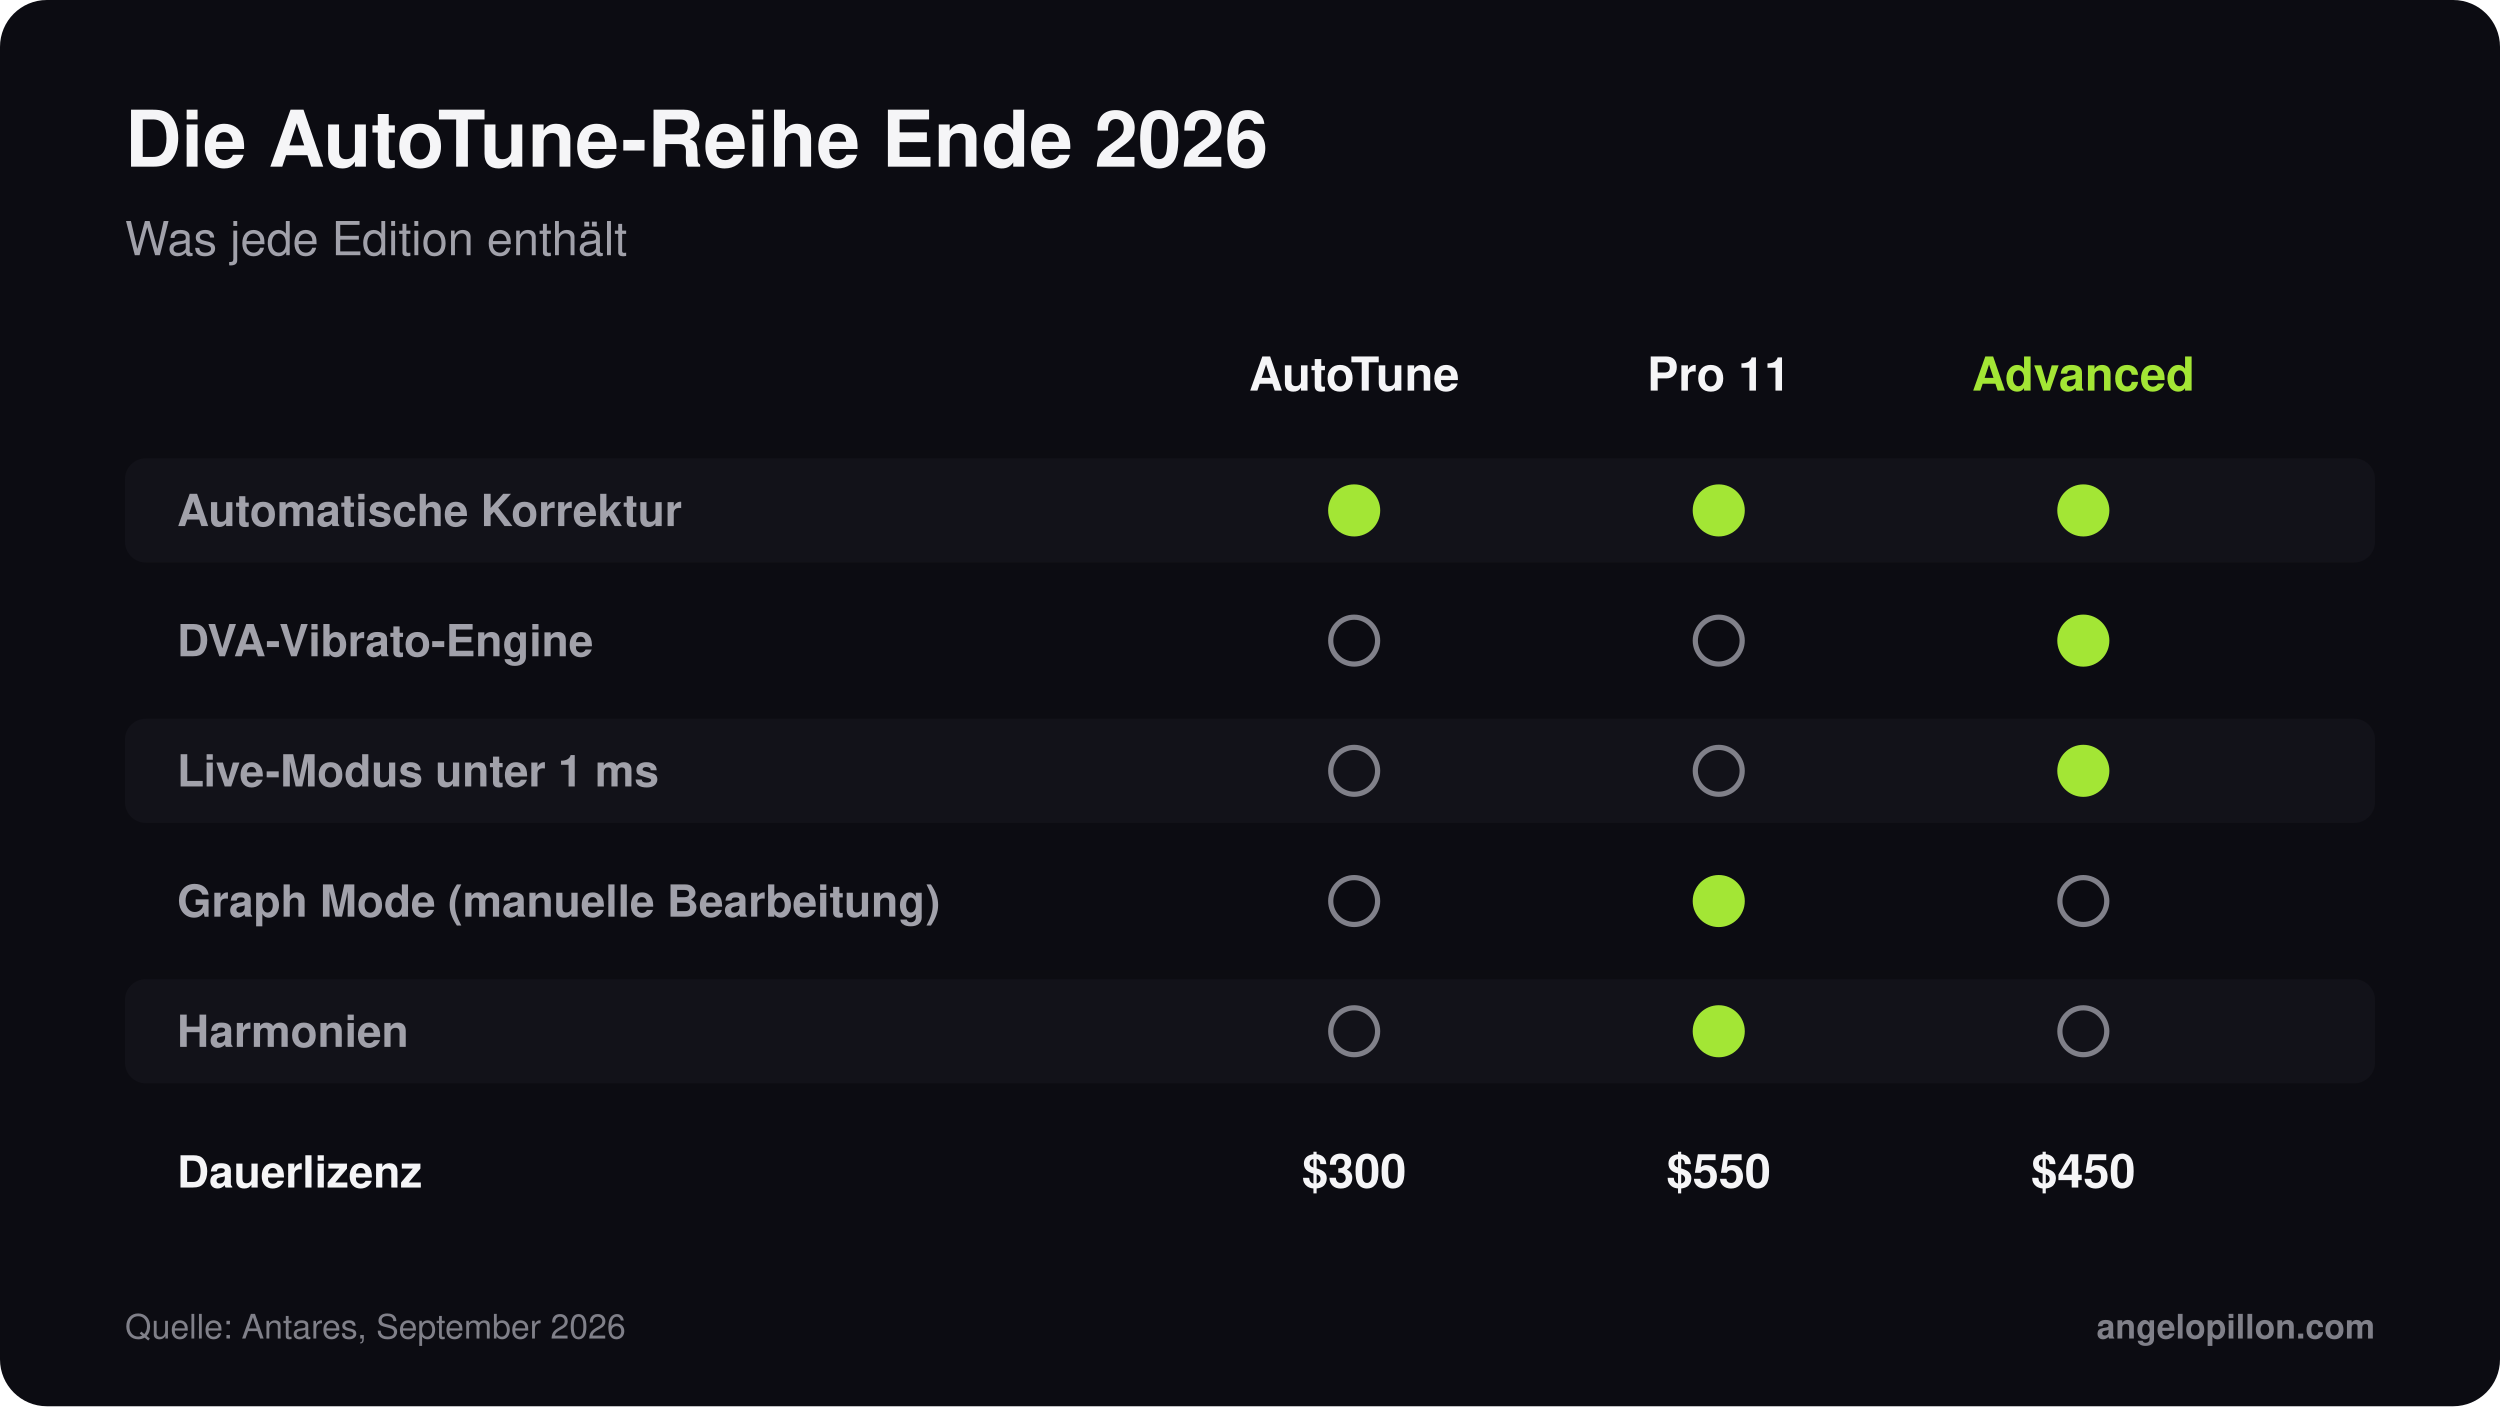
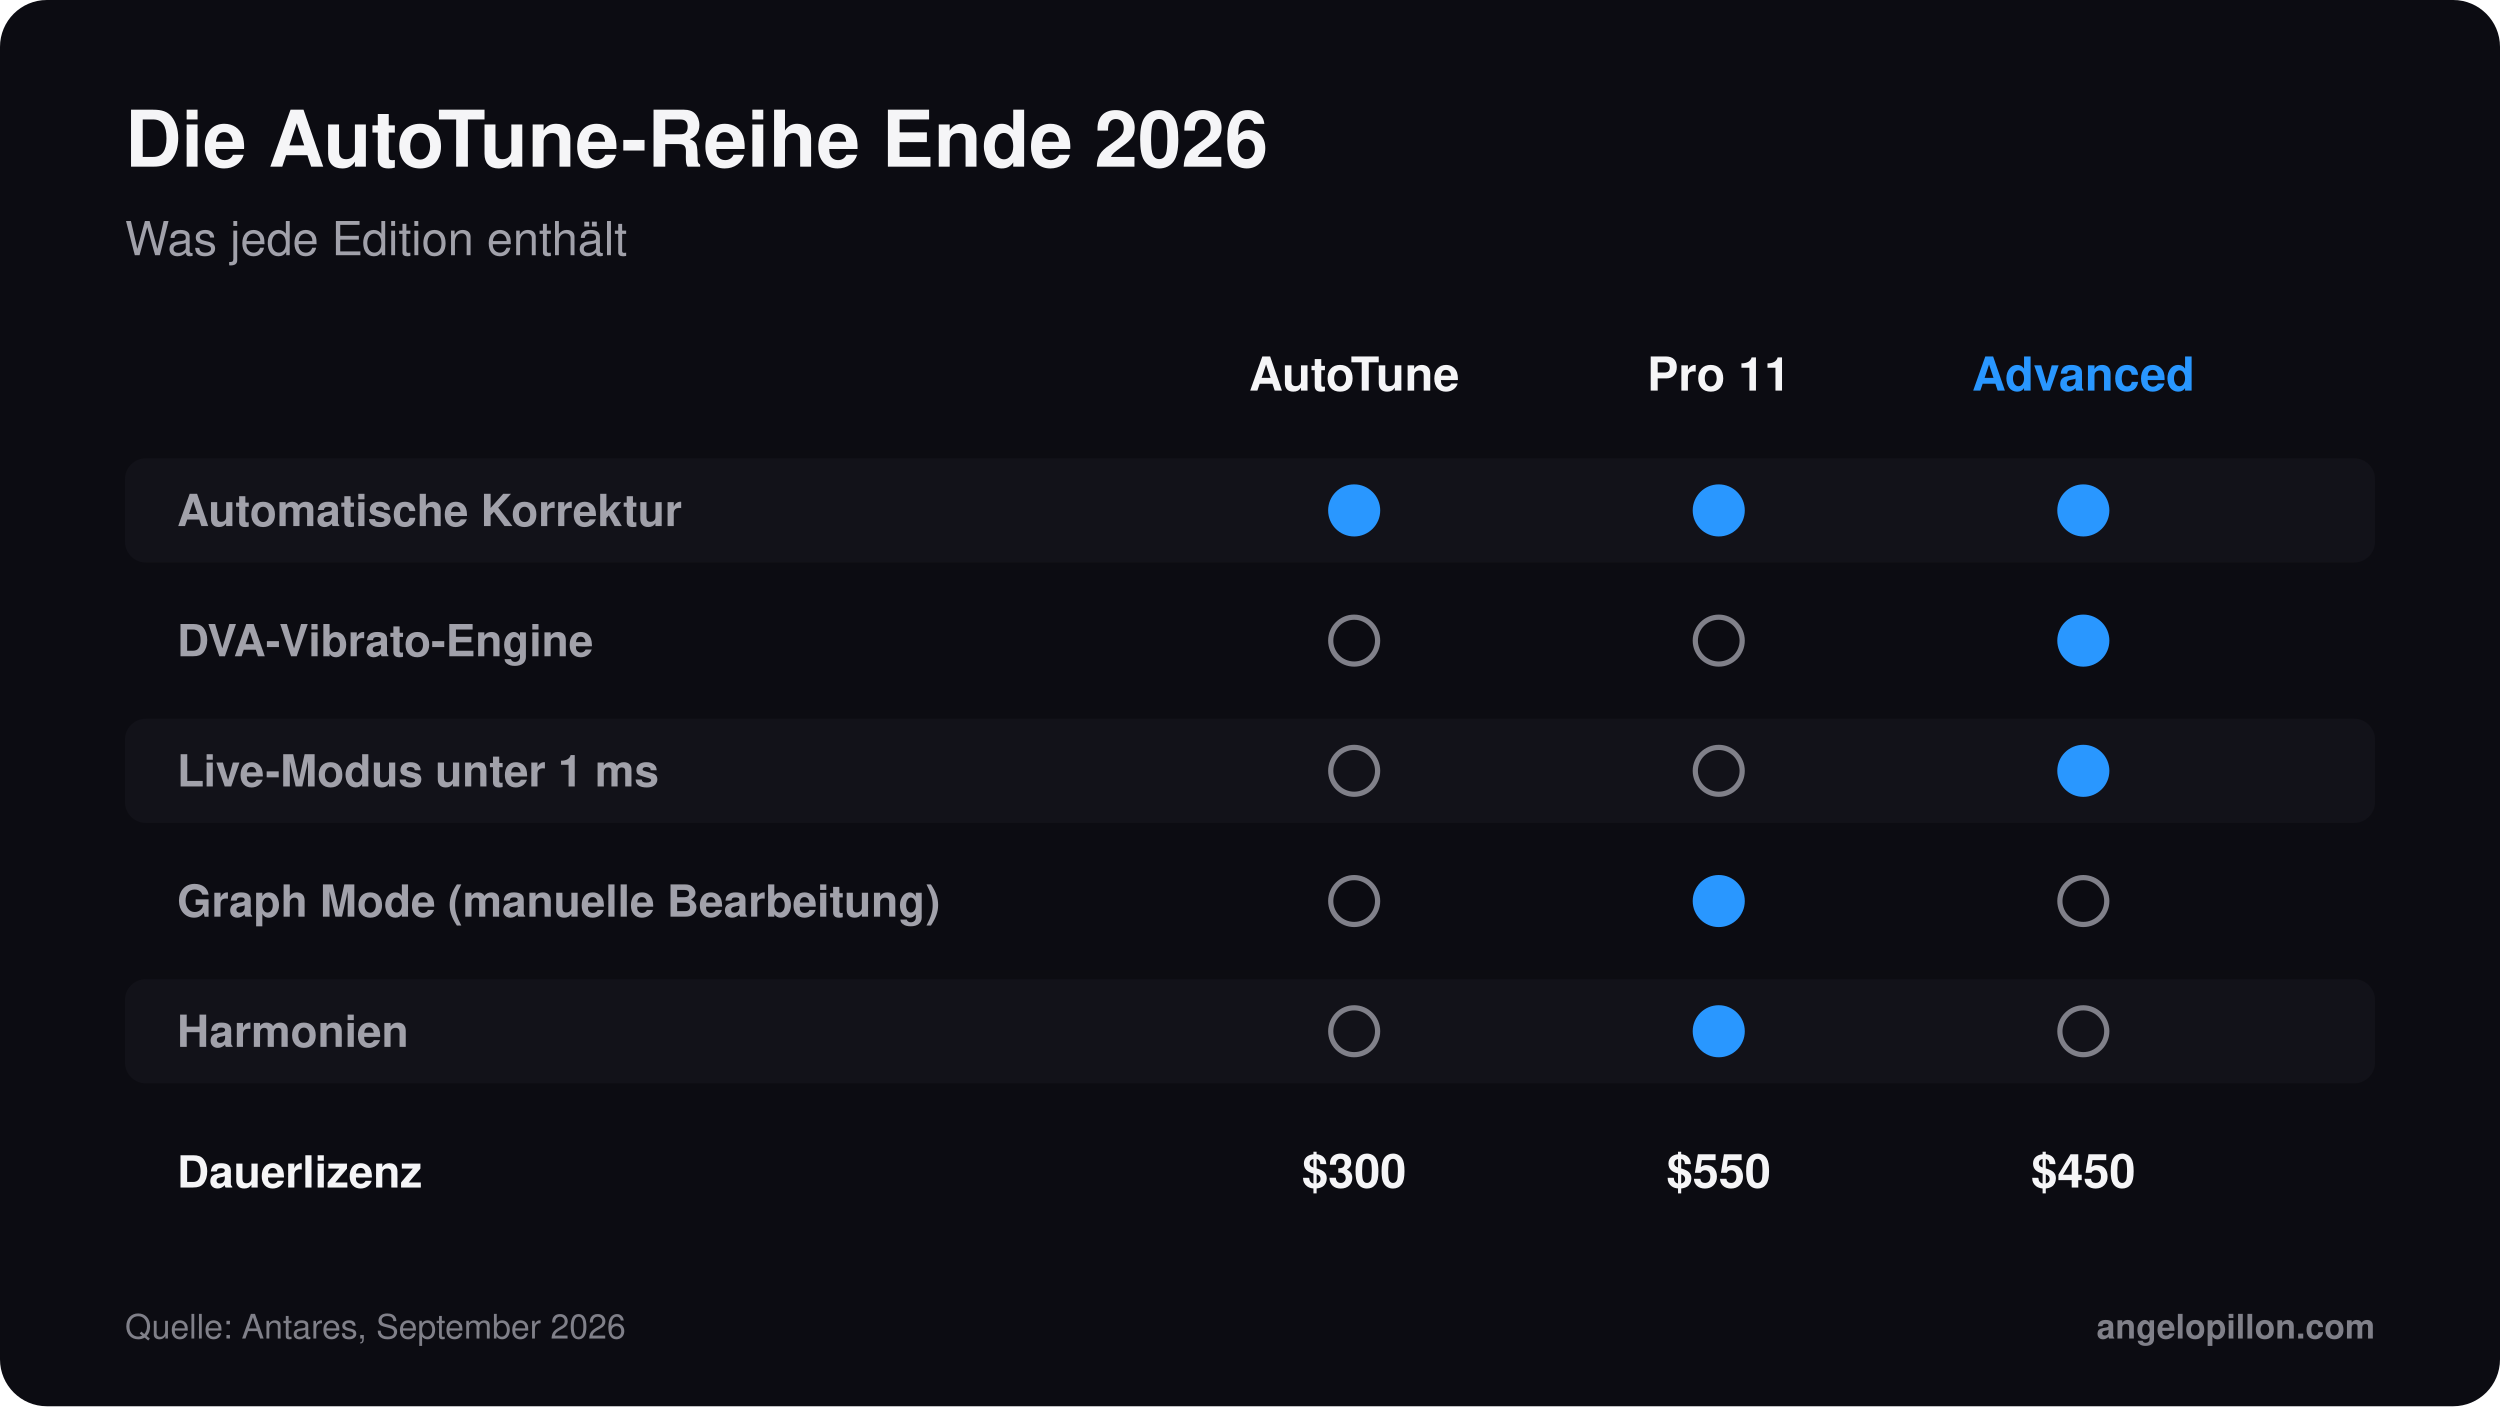
<svg xmlns="http://www.w3.org/2000/svg" viewBox="0 0 960 540" width="960" height="540" font-family="Helvetica Neue, Helvetica, Arial, sans-serif" role="img">
  <rect x="0" y="0" width="960" height="540" rx="18" fill="#0C0C12" />
  <text x="48" y="64" font-size="30" font-weight="750" fill="#F5F5F7" text-anchor="start">Die AutoTune-Reihe Ende 2026</text>
  <text x="48" y="98" font-size="18" font-weight="450" fill="#A1A1AA" text-anchor="start">Was jede Edition enthält</text>
  <text x="520" y="150" font-size="18" font-weight="700" fill="#F5F5F7" text-anchor="middle">AutoTune</text>
  <text x="660" y="150" font-size="18" font-weight="700" fill="#F5F5F7" text-anchor="middle">Pro 11</text>
-   <text x="800" y="150" font-size="18" font-weight="700" fill="#A3E635" text-anchor="middle">Advanced</text>
+   <text x="800" y="150" font-size="18" font-weight="700" fill="#2997FF" text-anchor="middle">Advanced</text>
  <rect x="48" y="176" width="864" height="40" rx="8" fill="#121219" />
  <text x="68" y="202" font-size="17" font-weight="550" fill="#A1A1AA" text-anchor="start">Automatische Korrektur</text>
-   <circle cx="520" cy="196" r="9" fill="#A3E635" stroke="#A3E635" stroke-width="2" />
-   <circle cx="660" cy="196" r="9" fill="#A3E635" stroke="#A3E635" stroke-width="2" />
-   <circle cx="800" cy="196" r="9" fill="#A3E635" stroke="#A3E635" stroke-width="2" />
+   <circle cx="520" cy="196" r="9" fill="#2997FF" stroke="#2997FF" stroke-width="2" />
+   <circle cx="660" cy="196" r="9" fill="#2997FF" stroke="#2997FF" stroke-width="2" />
+   <circle cx="800" cy="196" r="9" fill="#2997FF" stroke="#2997FF" stroke-width="2" />
  <rect x="48" y="226" width="864" height="40" rx="8" fill="#0C0C12" />
  <text x="68" y="252" font-size="17" font-weight="550" fill="#A1A1AA" text-anchor="start">DVA-Vibrato-Engine</text>
  <circle cx="520" cy="246" r="9" fill="none" stroke="#808089" stroke-width="2" />
  <circle cx="660" cy="246" r="9" fill="none" stroke="#808089" stroke-width="2" />
-   <circle cx="800" cy="246" r="9" fill="#A3E635" stroke="#A3E635" stroke-width="2" />
+   <circle cx="800" cy="246" r="9" fill="#2997FF" stroke="#2997FF" stroke-width="2" />
  <rect x="48" y="276" width="864" height="40" rx="8" fill="#121219" />
  <text x="68" y="302" font-size="17" font-weight="550" fill="#A1A1AA" text-anchor="start">Live-Modus unter 1 ms</text>
  <circle cx="520" cy="296" r="9" fill="none" stroke="#808089" stroke-width="2" />
  <circle cx="660" cy="296" r="9" fill="none" stroke="#808089" stroke-width="2" />
-   <circle cx="800" cy="296" r="9" fill="#A3E635" stroke="#A3E635" stroke-width="2" />
+   <circle cx="800" cy="296" r="9" fill="#2997FF" stroke="#2997FF" stroke-width="2" />
  <rect x="48" y="326" width="864" height="40" rx="8" fill="#0C0C12" />
  <text x="68" y="352" font-size="17" font-weight="550" fill="#A1A1AA" text-anchor="start">Graph Mode (manuelle Bearbeitung)</text>
  <circle cx="520" cy="346" r="9" fill="none" stroke="#808089" stroke-width="2" />
-   <circle cx="660" cy="346" r="9" fill="#A3E635" stroke="#A3E635" stroke-width="2" />
+   <circle cx="660" cy="346" r="9" fill="#2997FF" stroke="#2997FF" stroke-width="2" />
  <circle cx="800" cy="346" r="9" fill="none" stroke="#808089" stroke-width="2" />
  <rect x="48" y="376" width="864" height="40" rx="8" fill="#121219" />
  <text x="68" y="402" font-size="17" font-weight="550" fill="#A1A1AA" text-anchor="start">Harmonien</text>
  <circle cx="520" cy="396" r="9" fill="none" stroke="#808089" stroke-width="2" />
-   <circle cx="660" cy="396" r="9" fill="#A3E635" stroke="#A3E635" stroke-width="2" />
+   <circle cx="660" cy="396" r="9" fill="#2997FF" stroke="#2997FF" stroke-width="2" />
  <circle cx="800" cy="396" r="9" fill="none" stroke="#808089" stroke-width="2" />
  <text x="68" y="456" font-size="17" font-weight="700" fill="#F5F5F7" text-anchor="start">Dauerlizenz</text>
  <text x="520" y="456" font-size="18" font-weight="700" fill="#F5F5F7" text-anchor="middle">$300</text>
  <text x="660" y="456" font-size="18" font-weight="700" fill="#F5F5F7" text-anchor="middle">$550</text>
  <text x="800" y="456" font-size="18" font-weight="700" fill="#F5F5F7" text-anchor="middle">$450</text>
  <text x="48" y="514" font-size="13" font-weight="450" fill="#808089" text-anchor="start">Quelle: Antares, September 2026</text>
  <text x="912" y="514" font-size="13" font-weight="600" fill="#808089" text-anchor="end">angelopillon.com</text>
</svg>
